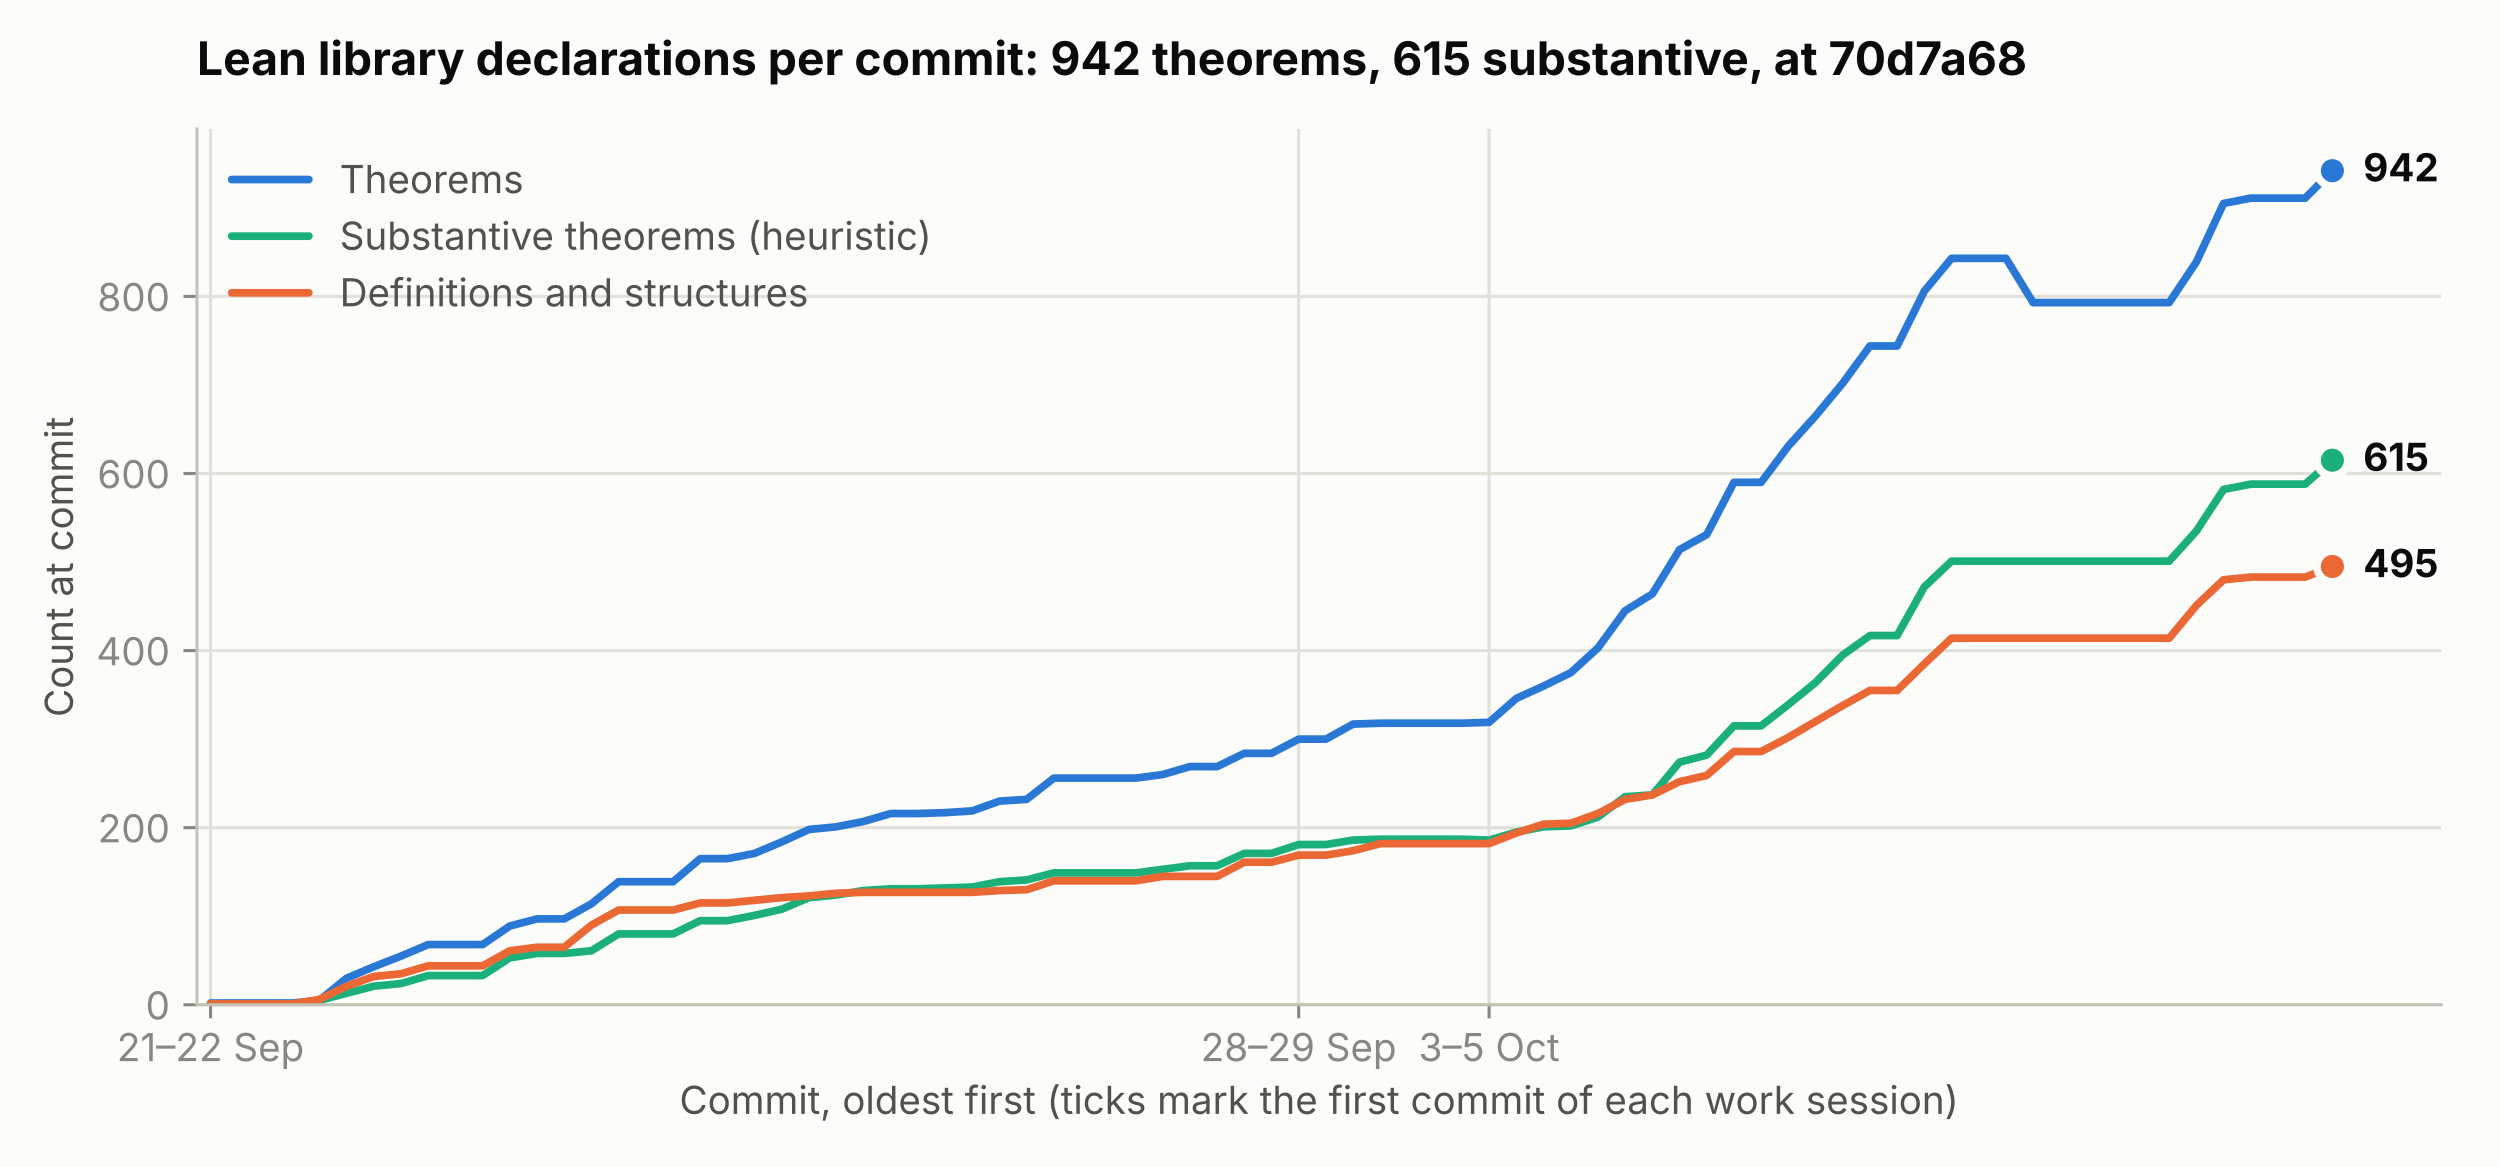
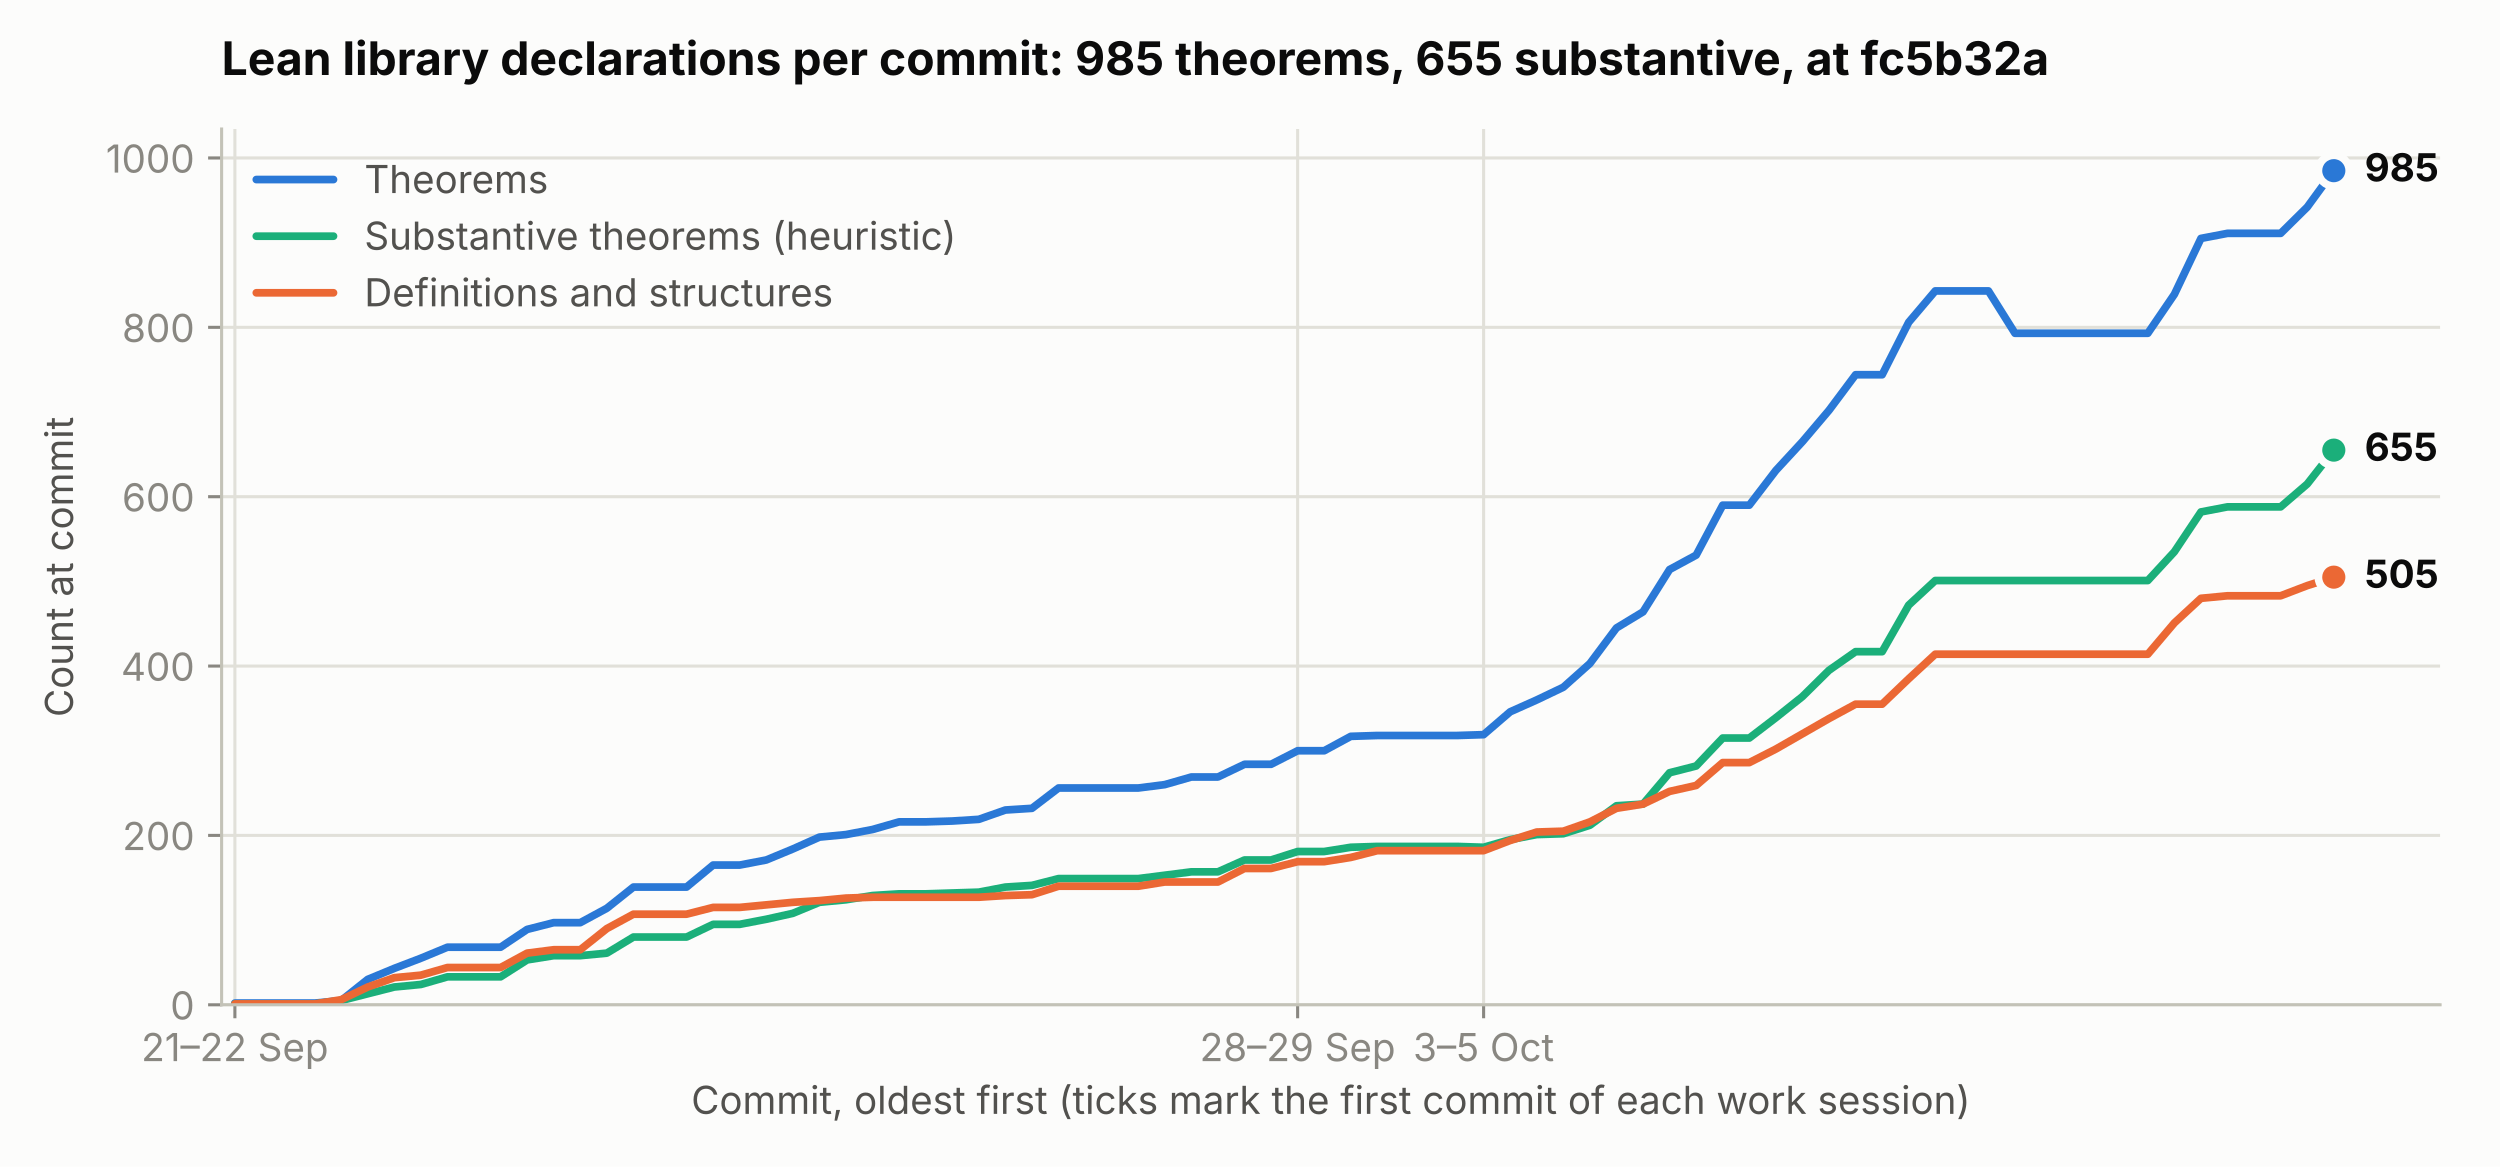
<svg xmlns="http://www.w3.org/2000/svg" xmlns:xlink="http://www.w3.org/1999/xlink" width="648pt" height="302.4pt" viewBox="0 0 648 302.4" version="1.1">
  <defs>
    <style type="text/css">*{stroke-linejoin: round; stroke-linecap: butt}</style>
  </defs>
  <g id="figure_1">
    <g id="patch_1">
      <path d="M 0 302.4 L 648 302.4 L 648 0 L 0 0 z " style="fill: #fcfcfb" />
    </g>
    <g id="axes_1">
      <g id="patch_2">
-         <path d="M 51.05 260.44 L 632.759 260.44 L 632.759 33.44 L 51.05 33.44 z " style="fill: #fcfcfb" />
+         <path d="M 57.44 260.44 L 632.467 260.44 L 632.467 33.44 L 57.44 33.44 z " style="fill: #fcfcfb" />
      </g>
      <g id="matplotlib.axis_1">
        <g id="xtick_1">
          <g id="line2d_1">
-             <path d="M 54.576 260.44 L 54.576 33.44 " clip-path="url(#pcd1c3efda9)" style="fill: none; stroke: #e1e0d9; stroke-width: 0.8; stroke-linecap: square" />
+             <path d="M 60.883 260.44 L 60.883 33.44 " clip-path="url(#p49549947aa)" style="fill: none; stroke: #e1e0d9; stroke-width: 0.8; stroke-linecap: square" />
          </g>
          <g id="line2d_2">
            <defs>
              <path id="m02e6627c96" d="M 0 0 L 0 3.5 " style="stroke: #898781; stroke-width: 0.8" />
            </defs>
            <g>
-               <use xlink:href="#m02e6627c96" x="54.576" y="260.44" style="fill: #898781; stroke: #898781; stroke-width: 0.8" />
+               <use xlink:href="#m02e6627c96" x="60.883" y="260.44" style="fill: #898781; stroke: #898781; stroke-width: 0.8" />
            </g>
          </g>
          <g id="text_1">
-             <text style="font-size: 10px; font-family: 'Inter', 'Helvetica Neue', 'Arial', 'DejaVu Sans', sans-serif; text-anchor: middle; fill: #898781" x="54.576" y="275.038" transform="rotate(-0 54.57551 275.0384)">21–22 Sep</text>
+             <text style="font-size: 10px; font-family: 'Inter', 'Helvetica Neue', 'Arial', 'DejaVu Sans', sans-serif; text-anchor: middle; fill: #898781" x="60.883" y="275.038" transform="rotate(-0 60.88328 275.0384)">21–22 Sep</text>
          </g>
        </g>
        <g id="xtick_2">
          <g id="line2d_3">
-             <path d="M 336.616 260.44 L 336.616 33.44 " clip-path="url(#pcd1c3efda9)" style="fill: none; stroke: #e1e0d9; stroke-width: 0.8; stroke-linecap: square" />
+             <path d="M 336.346 260.44 L 336.346 33.44 " clip-path="url(#p49549947aa)" style="fill: none; stroke: #e1e0d9; stroke-width: 0.8; stroke-linecap: square" />
          </g>
          <g id="line2d_4">
            <g>
-               <use xlink:href="#m02e6627c96" x="336.616" y="260.44" style="fill: #898781; stroke: #898781; stroke-width: 0.8" />
+               <use xlink:href="#m02e6627c96" x="336.346" y="260.44" style="fill: #898781; stroke: #898781; stroke-width: 0.8" />
            </g>
          </g>
          <g id="text_2">
-             <text style="font-size: 10px; font-family: 'Inter', 'Helvetica Neue', 'Arial', 'DejaVu Sans', sans-serif; text-anchor: middle; fill: #898781" x="336.616" y="275.038" transform="rotate(-0 336.6163 275.0384)">28–29 Sep</text>
+             <text style="font-size: 10px; font-family: 'Inter', 'Helvetica Neue', 'Arial', 'DejaVu Sans', sans-serif; text-anchor: middle; fill: #898781" x="336.346" y="275.038" transform="rotate(-0 336.3455 275.0384)">28–29 Sep</text>
          </g>
        </g>
        <g id="xtick_3">
          <g id="line2d_5">
-             <path d="M 385.973 260.44 L 385.973 33.44 " clip-path="url(#pcd1c3efda9)" style="fill: none; stroke: #e1e0d9; stroke-width: 0.8; stroke-linecap: square" />
+             <path d="M 384.551 260.44 L 384.551 33.44 " clip-path="url(#p49549947aa)" style="fill: none; stroke: #e1e0d9; stroke-width: 0.8; stroke-linecap: square" />
          </g>
          <g id="line2d_6">
            <g>
-               <use xlink:href="#m02e6627c96" x="385.973" y="260.44" style="fill: #898781; stroke: #898781; stroke-width: 0.8" />
+               <use xlink:href="#m02e6627c96" x="384.551" y="260.44" style="fill: #898781; stroke: #898781; stroke-width: 0.8" />
            </g>
          </g>
          <g id="text_3">
-             <text style="font-size: 10px; font-family: 'Inter', 'Helvetica Neue', 'Arial', 'DejaVu Sans', sans-serif; text-anchor: middle; fill: #898781" x="385.973" y="275.038" transform="rotate(-0 385.9734 275.0384)">3–5 Oct</text>
+             <text style="font-size: 10px; font-family: 'Inter', 'Helvetica Neue', 'Arial', 'DejaVu Sans', sans-serif; text-anchor: middle; fill: #898781" x="384.551" y="275.038" transform="rotate(-0 384.5514 275.0384)">3–5 Oct</text>
          </g>
        </g>
        <g id="text_4">
-           <text style="font-size: 10px; font-family: 'Inter', 'Helvetica Neue', 'Arial', 'DejaVu Sans', sans-serif; text-anchor: middle; fill: #52514e" x="341.905" y="288.717" transform="rotate(-0 341.9045 288.7166)">Commit, oldest first (ticks mark the first commit of each work session)</text>
+           <text style="font-size: 10px; font-family: 'Inter', 'Helvetica Neue', 'Arial', 'DejaVu Sans', sans-serif; text-anchor: middle; fill: #52514e" x="344.954" y="288.717" transform="rotate(-0 344.9537 288.7166)">Commit, oldest first (ticks mark the first commit of each work session)</text>
        </g>
      </g>
      <g id="matplotlib.axis_2">
        <g id="ytick_1">
          <g id="line2d_7">
-             <path d="M 51.05 260.44 L 632.759 260.44 " clip-path="url(#pcd1c3efda9)" style="fill: none; stroke: #e1e0d9; stroke-width: 0.8; stroke-linecap: square" />
+             <path d="M 57.44 260.44 L 632.467 260.44 " clip-path="url(#p49549947aa)" style="fill: none; stroke: #e1e0d9; stroke-width: 0.8; stroke-linecap: square" />
          </g>
          <g id="line2d_8">
            <defs>
              <path id="mba09e6026b" d="M 0 0 L -3.5 0 " style="stroke: #898781; stroke-width: 0.8" />
            </defs>
            <g>
-               <use xlink:href="#mba09e6026b" x="51.05" y="260.44" style="fill: #898781; stroke: #898781; stroke-width: 0.8" />
+               <use xlink:href="#mba09e6026b" x="57.44" y="260.44" style="fill: #898781; stroke: #898781; stroke-width: 0.8" />
            </g>
          </g>
          <g id="text_5">
-             <text style="font-size: 10px; font-family: 'Inter', 'Helvetica Neue', 'Arial', 'DejaVu Sans', sans-serif; text-anchor: end; fill: #898781" x="44.05" y="264.239" transform="rotate(-0 44.05 264.2392)">0</text>
+             <text style="font-size: 10px; font-family: 'Inter', 'Helvetica Neue', 'Arial', 'DejaVu Sans', sans-serif; text-anchor: end; fill: #898781" x="50.44" y="264.239" transform="rotate(-0 50.44 264.2392)">0</text>
          </g>
        </g>
        <g id="ytick_2">
          <g id="line2d_9">
-             <path d="M 51.05 214.537 L 632.759 214.537 " clip-path="url(#pcd1c3efda9)" style="fill: none; stroke: #e1e0d9; stroke-width: 0.8; stroke-linecap: square" />
+             <path d="M 57.44 216.541 L 632.467 216.541 " clip-path="url(#p49549947aa)" style="fill: none; stroke: #e1e0d9; stroke-width: 0.8; stroke-linecap: square" />
          </g>
          <g id="line2d_10">
            <g>
-               <use xlink:href="#mba09e6026b" x="51.05" y="214.537" style="fill: #898781; stroke: #898781; stroke-width: 0.8" />
+               <use xlink:href="#mba09e6026b" x="57.44" y="216.541" style="fill: #898781; stroke: #898781; stroke-width: 0.8" />
            </g>
          </g>
          <g id="text_6">
-             <text style="font-size: 10px; font-family: 'Inter', 'Helvetica Neue', 'Arial', 'DejaVu Sans', sans-serif; text-anchor: end; fill: #898781" x="44.05" y="218.337" transform="rotate(-0 44.05 218.3366)">200</text>
+             <text style="font-size: 10px; font-family: 'Inter', 'Helvetica Neue', 'Arial', 'DejaVu Sans', sans-serif; text-anchor: end; fill: #898781" x="50.44" y="220.341" transform="rotate(-0 50.44 220.3406)">200</text>
          </g>
        </g>
        <g id="ytick_3">
          <g id="line2d_11">
-             <path d="M 51.05 168.635 L 632.759 168.635 " clip-path="url(#pcd1c3efda9)" style="fill: none; stroke: #e1e0d9; stroke-width: 0.8; stroke-linecap: square" />
+             <path d="M 57.44 172.643 L 632.467 172.643 " clip-path="url(#p49549947aa)" style="fill: none; stroke: #e1e0d9; stroke-width: 0.8; stroke-linecap: square" />
          </g>
          <g id="line2d_12">
            <g>
-               <use xlink:href="#mba09e6026b" x="51.05" y="168.635" style="fill: #898781; stroke: #898781; stroke-width: 0.8" />
+               <use xlink:href="#mba09e6026b" x="57.44" y="172.643" style="fill: #898781; stroke: #898781; stroke-width: 0.8" />
            </g>
          </g>
          <g id="text_7">
-             <text style="font-size: 10px; font-family: 'Inter', 'Helvetica Neue', 'Arial', 'DejaVu Sans', sans-serif; text-anchor: end; fill: #898781" x="44.05" y="172.434" transform="rotate(-0 44.05 172.434)">400</text>
+             <text style="font-size: 10px; font-family: 'Inter', 'Helvetica Neue', 'Arial', 'DejaVu Sans', sans-serif; text-anchor: end; fill: #898781" x="50.44" y="176.442" transform="rotate(-0 50.44 176.4419)">400</text>
          </g>
        </g>
        <g id="ytick_4">
          <g id="line2d_13">
-             <path d="M 51.05 122.732 L 632.759 122.732 " clip-path="url(#pcd1c3efda9)" style="fill: none; stroke: #e1e0d9; stroke-width: 0.8; stroke-linecap: square" />
+             <path d="M 57.44 128.744 L 632.467 128.744 " clip-path="url(#p49549947aa)" style="fill: none; stroke: #e1e0d9; stroke-width: 0.8; stroke-linecap: square" />
          </g>
          <g id="line2d_14">
            <g>
-               <use xlink:href="#mba09e6026b" x="51.05" y="122.732" style="fill: #898781; stroke: #898781; stroke-width: 0.8" />
+               <use xlink:href="#mba09e6026b" x="57.44" y="128.744" style="fill: #898781; stroke: #898781; stroke-width: 0.8" />
            </g>
          </g>
          <g id="text_8">
-             <text style="font-size: 10px; font-family: 'Inter', 'Helvetica Neue', 'Arial', 'DejaVu Sans', sans-serif; text-anchor: end; fill: #898781" x="44.05" y="126.531" transform="rotate(-0 44.05 126.5313)">600</text>
+             <text style="font-size: 10px; font-family: 'Inter', 'Helvetica Neue', 'Arial', 'DejaVu Sans', sans-serif; text-anchor: end; fill: #898781" x="50.44" y="132.543" transform="rotate(-0 50.44 132.5432)">600</text>
          </g>
        </g>
        <g id="ytick_5">
          <g id="line2d_15">
-             <path d="M 51.05 76.829 L 632.759 76.829 " clip-path="url(#pcd1c3efda9)" style="fill: none; stroke: #e1e0d9; stroke-width: 0.8; stroke-linecap: square" />
+             <path d="M 57.44 84.845 L 632.467 84.845 " clip-path="url(#p49549947aa)" style="fill: none; stroke: #e1e0d9; stroke-width: 0.8; stroke-linecap: square" />
          </g>
          <g id="line2d_16">
            <g>
-               <use xlink:href="#mba09e6026b" x="51.05" y="76.829" style="fill: #898781; stroke: #898781; stroke-width: 0.8" />
+               <use xlink:href="#mba09e6026b" x="57.44" y="84.845" style="fill: #898781; stroke: #898781; stroke-width: 0.8" />
            </g>
          </g>
          <g id="text_9">
-             <text style="font-size: 10px; font-family: 'Inter', 'Helvetica Neue', 'Arial', 'DejaVu Sans', sans-serif; text-anchor: end; fill: #898781" x="44.05" y="80.629" transform="rotate(-0 44.05 80.62868)">800</text>
-           </g>
-         </g>
-         <g id="text_10">
-           <text style="font-size: 10px; font-family: 'Inter', 'Helvetica Neue', 'Arial', 'DejaVu Sans', sans-serif; text-anchor: middle; fill: #52514e" x="18.883" y="146.94" transform="rotate(-90 18.88281 146.94)">Count at commit</text>
-         </g>
-       </g>
-       <g id="line2d_17">
-         <path d="M 54.576 259.981 L 61.627 259.981 L 68.678 259.981 L 75.729 259.981 L 82.78 259.292 L 89.831 253.555 L 96.882 250.571 L 103.933 247.817 L 110.984 244.833 L 118.035 244.833 L 125.086 244.833 L 132.137 240.013 L 139.188 238.177 L 146.239 238.177 L 153.29 234.275 L 160.341 228.538 L 167.392 228.538 L 174.443 228.538 L 181.494 222.57 L 188.545 222.57 L 195.596 221.193 L 202.647 218.21 L 209.698 214.996 L 216.749 214.308 L 223.8 212.931 L 230.851 210.865 L 237.902 210.865 L 244.953 210.636 L 252.004 210.177 L 259.055 207.652 L 266.106 207.193 L 273.157 201.685 L 280.208 201.685 L 287.259 201.685 L 294.31 201.685 L 301.361 200.767 L 308.412 198.701 L 315.463 198.701 L 322.514 195.258 L 329.565 195.258 L 336.616 191.586 L 343.667 191.586 L 350.718 187.684 L 357.769 187.455 L 364.82 187.455 L 371.871 187.455 L 378.922 187.455 L 385.973 187.225 L 393.024 181.028 L 400.075 177.815 L 407.126 174.373 L 414.177 167.946 L 421.229 158.307 L 428.28 153.946 L 435.331 142.47 L 442.382 138.569 L 449.433 125.027 L 456.484 125.027 L 463.535 115.617 L 470.586 107.814 L 477.637 99.322 L 484.688 89.682 L 491.739 89.682 L 498.79 75.452 L 505.841 66.96 L 512.892 66.96 L 519.943 66.96 L 526.994 78.436 L 534.045 78.436 L 541.096 78.436 L 548.147 78.436 L 555.198 78.436 L 562.249 78.436 L 569.3 67.878 L 576.351 52.731 L 583.402 51.354 L 590.453 51.354 L 597.504 51.354 L 604.555 44.239 " clip-path="url(#pcd1c3efda9)" style="fill: none; stroke: #2a78d6; stroke-width: 2; stroke-linecap: round" />
-       </g>
-       <g id="line2d_18">
+             <text style="font-size: 10px; font-family: 'Inter', 'Helvetica Neue', 'Arial', 'DejaVu Sans', sans-serif; text-anchor: end; fill: #898781" x="50.44" y="88.645" transform="rotate(-0 50.44 88.64456)">800</text>
+           </g>
+         </g>
+         <g id="ytick_6">
+           <g id="line2d_17">
+             <path d="M 57.44 40.947 L 632.467 40.947 " clip-path="url(#p49549947aa)" style="fill: none; stroke: #e1e0d9; stroke-width: 0.8; stroke-linecap: square" />
+           </g>
+           <g id="line2d_18">
+             <g>
+               <use xlink:href="#mba09e6026b" x="57.44" y="40.947" style="fill: #898781; stroke: #898781; stroke-width: 0.8" />
+             </g>
+           </g>
+           <g id="text_10">
+             <text style="font-size: 10px; font-family: 'Inter', 'Helvetica Neue', 'Arial', 'DejaVu Sans', sans-serif; text-anchor: end; fill: #898781" x="50.44" y="44.746" transform="rotate(-0 50.44 44.74589)">1000</text>
+           </g>
+         </g>
+         <g id="text_11">
+           <text style="font-size: 10px; font-family: 'Inter', 'Helvetica Neue', 'Arial', 'DejaVu Sans', sans-serif; text-anchor: middle; fill: #52514e" x="18.91" y="146.94" transform="rotate(-90 18.91031 146.94)">Count at commit</text>
+         </g>
+       </g>
+       <g id="line2d_19">
+         <path d="M 60.883 260.001 L 67.77 260.001 L 74.656 260.001 L 81.543 260.001 L 88.43 259.343 L 95.316 253.855 L 102.203 251.002 L 109.089 248.368 L 115.976 245.514 L 122.862 245.514 L 129.749 245.514 L 136.635 240.905 L 143.522 239.149 L 150.409 239.149 L 157.295 235.418 L 164.182 229.93 L 171.068 229.93 L 177.955 229.93 L 184.841 224.224 L 191.728 224.224 L 198.614 222.907 L 205.501 220.053 L 212.388 216.98 L 219.274 216.322 L 226.161 215.005 L 233.047 213.029 L 239.934 213.029 L 246.82 212.81 L 253.707 212.371 L 260.593 209.957 L 267.48 209.518 L 274.367 204.25 L 281.253 204.25 L 288.14 204.25 L 295.026 204.25 L 301.913 203.372 L 308.799 201.396 L 315.686 201.396 L 322.572 198.104 L 329.459 198.104 L 336.346 194.592 L 343.232 194.592 L 350.119 190.861 L 357.005 190.641 L 363.892 190.641 L 370.778 190.641 L 377.665 190.641 L 384.551 190.422 L 391.438 184.495 L 398.325 181.422 L 405.211 178.13 L 412.098 171.984 L 418.984 162.765 L 425.871 158.595 L 432.757 147.62 L 439.644 143.889 L 446.53 130.939 L 453.417 130.939 L 460.304 121.94 L 467.19 114.477 L 474.077 106.356 L 480.963 97.137 L 487.85 97.137 L 494.736 83.528 L 501.623 75.407 L 508.509 75.407 L 515.396 75.407 L 522.283 86.382 L 529.169 86.382 L 536.056 86.382 L 542.942 86.382 L 549.829 86.382 L 556.715 86.382 L 563.602 76.285 L 570.488 61.799 L 577.375 60.482 L 584.262 60.482 L 591.148 60.482 L 598.035 53.677 L 604.921 44.239 " clip-path="url(#p49549947aa)" style="fill: none; stroke: #2a78d6; stroke-width: 2; stroke-linecap: round" />
+       </g>
+       <g id="line2d_20">
        <defs>
          <path id="m0a6db412ab" d="M 0 4 C 1.061 4 2.078 3.579 2.828 2.828 C 3.579 2.078 4 1.061 4 0 C 4 -1.061 3.579 -2.078 2.828 -2.828 C 2.078 -3.579 1.061 -4 0 -4 C -1.061 -4 -2.078 -3.579 -2.828 -2.828 C -3.579 -2.078 -4 -1.061 -4 0 C -4 1.061 -3.579 2.078 -2.828 2.828 C -2.078 3.579 -1.061 4 0 4 z " style="stroke: #fcfcfb; stroke-width: 2" />
        </defs>
-         <g clip-path="url(#pcd1c3efda9)">
-           <use xlink:href="#m0a6db412ab" x="604.555" y="44.239" style="fill: #2a78d6; stroke: #fcfcfb; stroke-width: 2" />
-         </g>
-       </g>
-       <g id="line2d_19">
-         <path d="M 54.576 260.21 L 61.627 260.21 L 68.678 260.21 L 75.729 260.21 L 82.78 259.292 L 89.831 257.456 L 96.882 255.62 L 103.933 254.932 L 110.984 252.866 L 118.035 252.866 L 125.086 252.866 L 132.137 248.276 L 139.188 247.128 L 146.239 247.128 L 153.29 246.44 L 160.341 242.079 L 167.392 242.079 L 174.443 242.079 L 181.494 238.636 L 188.545 238.636 L 195.596 237.259 L 202.647 235.653 L 209.698 232.669 L 216.749 231.98 L 223.8 230.833 L 230.851 230.374 L 237.902 230.374 L 244.953 230.144 L 252.004 229.915 L 259.055 228.538 L 266.106 228.079 L 273.157 226.243 L 280.208 226.243 L 287.259 226.243 L 294.31 226.243 L 301.361 225.324 L 308.412 224.406 L 315.463 224.406 L 322.514 221.193 L 329.565 221.193 L 336.616 218.898 L 343.667 218.898 L 350.718 217.751 L 357.769 217.521 L 364.82 217.521 L 371.871 217.521 L 378.922 217.521 L 385.973 217.751 L 393.024 215.685 L 400.075 214.308 L 407.126 214.078 L 414.177 211.783 L 421.229 206.504 L 428.28 206.045 L 435.331 197.553 L 442.382 195.717 L 449.433 188.143 L 456.484 188.143 L 463.535 182.635 L 470.586 176.897 L 477.637 169.782 L 484.688 164.733 L 491.739 164.733 L 498.79 152.11 L 505.841 145.454 L 512.892 145.454 L 519.943 145.454 L 526.994 145.454 L 534.045 145.454 L 541.096 145.454 L 548.147 145.454 L 555.198 145.454 L 562.249 145.454 L 569.3 137.65 L 576.351 126.863 L 583.402 125.486 L 590.453 125.486 L 597.504 125.486 L 604.555 119.289 " clip-path="url(#pcd1c3efda9)" style="fill: none; stroke: #1baf7a; stroke-width: 2; stroke-linecap: round" />
-       </g>
-       <g id="line2d_20">
+         <g clip-path="url(#p49549947aa)">
+           <use xlink:href="#m0a6db412ab" x="604.921" y="44.239" style="fill: #2a78d6; stroke: #fcfcfb; stroke-width: 2" />
+         </g>
+       </g>
+       <g id="line2d_21">
+         <path d="M 60.883 260.221 L 67.77 260.221 L 74.656 260.221 L 81.543 260.221 L 88.43 259.343 L 95.316 257.587 L 102.203 255.831 L 109.089 255.172 L 115.976 253.197 L 122.862 253.197 L 129.749 253.197 L 136.635 248.807 L 143.522 247.709 L 150.409 247.709 L 157.295 247.051 L 164.182 242.881 L 171.068 242.881 L 177.955 242.881 L 184.841 239.588 L 191.728 239.588 L 198.614 238.271 L 205.501 236.735 L 212.388 233.881 L 219.274 233.223 L 226.161 232.125 L 233.047 231.686 L 239.934 231.686 L 246.82 231.467 L 253.707 231.247 L 260.593 229.93 L 267.48 229.491 L 274.367 227.735 L 281.253 227.735 L 288.14 227.735 L 295.026 227.735 L 301.913 226.858 L 308.799 225.98 L 315.686 225.98 L 322.572 222.907 L 329.459 222.907 L 336.346 220.712 L 343.232 220.712 L 350.119 219.614 L 357.005 219.395 L 363.892 219.395 L 370.778 219.395 L 377.665 219.395 L 384.551 219.614 L 391.438 217.639 L 398.325 216.322 L 405.211 216.102 L 412.098 213.907 L 418.984 208.859 L 425.871 208.42 L 432.757 200.299 L 439.644 198.543 L 446.53 191.3 L 453.417 191.3 L 460.304 186.032 L 467.19 180.544 L 474.077 173.74 L 480.963 168.911 L 487.85 168.911 L 494.736 156.839 L 501.623 150.474 L 508.509 150.474 L 515.396 150.474 L 522.283 150.474 L 529.169 150.474 L 536.056 150.474 L 542.942 150.474 L 549.829 150.474 L 556.715 150.474 L 563.602 143.011 L 570.488 132.695 L 577.375 131.378 L 584.262 131.378 L 591.148 131.378 L 598.035 125.452 L 604.921 116.672 " clip-path="url(#p49549947aa)" style="fill: none; stroke: #1baf7a; stroke-width: 2; stroke-linecap: round" />
+       </g>
+       <g id="line2d_22">
        <defs>
          <path id="m3a7581996c" d="M 0 4 C 1.061 4 2.078 3.579 2.828 2.828 C 3.579 2.078 4 1.061 4 0 C 4 -1.061 3.579 -2.078 2.828 -2.828 C 2.078 -3.579 1.061 -4 0 -4 C -1.061 -4 -2.078 -3.579 -2.828 -2.828 C -3.579 -2.078 -4 -1.061 -4 0 C -4 1.061 -3.579 2.078 -2.828 2.828 C -2.078 3.579 -1.061 4 0 4 z " style="stroke: #fcfcfb; stroke-width: 2" />
        </defs>
-         <g clip-path="url(#pcd1c3efda9)">
-           <use xlink:href="#m3a7581996c" x="604.555" y="119.289" style="fill: #1baf7a; stroke: #fcfcfb; stroke-width: 2" />
-         </g>
-       </g>
-       <g id="line2d_21">
-         <path d="M 54.576 260.21 L 61.627 260.21 L 68.678 260.21 L 75.729 260.21 L 82.78 259.063 L 89.831 255.62 L 96.882 253.096 L 103.933 252.407 L 110.984 250.341 L 118.035 250.341 L 125.086 250.341 L 132.137 246.44 L 139.188 245.522 L 146.239 245.522 L 153.29 239.784 L 160.341 235.882 L 167.392 235.882 L 174.443 235.882 L 181.494 234.046 L 188.545 234.046 L 195.596 233.357 L 202.647 232.669 L 209.698 232.21 L 216.749 231.521 L 223.8 231.292 L 230.851 231.292 L 237.902 231.292 L 244.953 231.292 L 252.004 231.292 L 259.055 230.833 L 266.106 230.603 L 273.157 228.308 L 280.208 228.308 L 287.259 228.308 L 294.31 228.308 L 301.361 227.161 L 308.412 227.161 L 315.463 227.161 L 322.514 223.488 L 329.565 223.488 L 336.616 221.652 L 343.667 221.652 L 350.718 220.505 L 357.769 218.669 L 364.82 218.669 L 371.871 218.669 L 378.922 218.669 L 385.973 218.669 L 393.024 215.914 L 400.075 213.619 L 407.126 213.39 L 414.177 210.865 L 421.229 207.193 L 428.28 206.045 L 435.331 202.603 L 442.382 200.996 L 449.433 194.799 L 456.484 194.799 L 463.535 191.127 L 470.586 186.996 L 477.637 182.865 L 484.688 178.963 L 491.739 178.963 L 498.79 172.077 L 505.841 165.422 L 512.892 165.422 L 519.943 165.422 L 526.994 165.422 L 534.045 165.422 L 541.096 165.422 L 548.147 165.422 L 555.198 165.422 L 562.249 165.422 L 569.3 156.93 L 576.351 150.274 L 583.402 149.585 L 590.453 149.585 L 597.504 149.585 L 604.555 146.831 " clip-path="url(#pcd1c3efda9)" style="fill: none; stroke: #eb6834; stroke-width: 2; stroke-linecap: round" />
-       </g>
-       <g id="line2d_22">
+         <g clip-path="url(#p49549947aa)">
+           <use xlink:href="#m3a7581996c" x="604.921" y="116.672" style="fill: #1baf7a; stroke: #fcfcfb; stroke-width: 2" />
+         </g>
+       </g>
+       <g id="line2d_23">
+         <path d="M 60.883 260.221 L 67.77 260.221 L 74.656 260.221 L 81.543 260.221 L 88.43 259.123 L 95.316 255.831 L 102.203 253.416 L 109.089 252.758 L 115.976 250.782 L 122.862 250.782 L 129.749 250.782 L 136.635 247.051 L 143.522 246.173 L 150.409 246.173 L 157.295 240.686 L 164.182 236.954 L 171.068 236.954 L 177.955 236.954 L 184.841 235.198 L 191.728 235.198 L 198.614 234.54 L 205.501 233.881 L 212.388 233.442 L 219.274 232.784 L 226.161 232.564 L 233.047 232.564 L 239.934 232.564 L 246.82 232.564 L 253.707 232.564 L 260.593 232.125 L 267.48 231.906 L 274.367 229.711 L 281.253 229.711 L 288.14 229.711 L 295.026 229.711 L 301.913 228.613 L 308.799 228.613 L 315.686 228.613 L 322.572 225.102 L 329.459 225.102 L 336.346 223.346 L 343.232 223.346 L 350.119 222.248 L 357.005 220.492 L 363.892 220.492 L 370.778 220.492 L 377.665 220.492 L 384.551 220.492 L 391.438 217.858 L 398.325 215.663 L 405.211 215.444 L 412.098 213.029 L 418.984 209.518 L 425.871 208.42 L 432.757 205.128 L 439.644 203.591 L 446.53 197.665 L 453.417 197.665 L 460.304 194.153 L 467.19 190.202 L 474.077 186.251 L 480.963 182.52 L 487.85 182.52 L 494.736 175.935 L 501.623 169.57 L 508.509 169.57 L 515.396 169.57 L 522.283 169.57 L 529.169 169.57 L 536.056 169.57 L 542.942 169.57 L 549.829 169.57 L 556.715 169.57 L 563.602 161.449 L 570.488 155.083 L 577.375 154.425 L 584.262 154.425 L 591.148 154.425 L 598.035 151.791 L 604.921 149.596 " clip-path="url(#p49549947aa)" style="fill: none; stroke: #eb6834; stroke-width: 2; stroke-linecap: round" />
+       </g>
+       <g id="line2d_24">
        <defs>
          <path id="mdf5fe9879e" d="M 0 4 C 1.061 4 2.078 3.579 2.828 2.828 C 3.579 2.078 4 1.061 4 0 C 4 -1.061 3.579 -2.078 2.828 -2.828 C 2.078 -3.579 1.061 -4 0 -4 C -1.061 -4 -2.078 -3.579 -2.828 -2.828 C -3.579 -2.078 -4 -1.061 -4 0 C -4 1.061 -3.579 2.078 -2.828 2.828 C -2.078 3.579 -1.061 4 0 4 z " style="stroke: #fcfcfb; stroke-width: 2" />
        </defs>
-         <g clip-path="url(#pcd1c3efda9)">
-           <use xlink:href="#mdf5fe9879e" x="604.555" y="146.831" style="fill: #eb6834; stroke: #fcfcfb; stroke-width: 2" />
+         <g clip-path="url(#p49549947aa)">
+           <use xlink:href="#mdf5fe9879e" x="604.921" y="149.596" style="fill: #eb6834; stroke: #fcfcfb; stroke-width: 2" />
        </g>
      </g>
      <g id="patch_3">
-         <path d="M 51.05 260.44 L 51.05 33.44 " style="fill: none; stroke: #c3c2b7; stroke-width: 0.8; stroke-linejoin: miter; stroke-linecap: square" />
+         <path d="M 57.44 260.44 L 57.44 33.44 " style="fill: none; stroke: #c3c2b7; stroke-width: 0.8; stroke-linejoin: miter; stroke-linecap: square" />
      </g>
      <g id="patch_4">
-         <path d="M 51.05 260.44 L 632.759 260.44 " style="fill: none; stroke: #c3c2b7; stroke-width: 0.8; stroke-linejoin: miter; stroke-linecap: square" />
-       </g>
-       <g id="text_11">
-         <text style="font-weight: 700; font-size: 10px; font-family: 'Inter', 'Helvetica Neue', 'Arial', 'DejaVu Sans', sans-serif; text-anchor: start; fill: #0b0b0b" x="612.555" y="46.998" transform="rotate(-0 612.555 46.99797)">942</text>
+         <path d="M 57.44 260.44 L 632.467 260.44 " style="fill: none; stroke: #c3c2b7; stroke-width: 0.8; stroke-linejoin: miter; stroke-linecap: square" />
      </g>
      <g id="text_12">
-         <text style="font-weight: 700; font-size: 10px; font-family: 'Inter', 'Helvetica Neue', 'Arial', 'DejaVu Sans', sans-serif; text-anchor: start; fill: #0b0b0b" x="612.555" y="122.049" transform="rotate(-0 612.555 122.0488)">615</text>
+         <text style="font-weight: 700; font-size: 10px; font-family: 'Inter', 'Helvetica Neue', 'Arial', 'DejaVu Sans', sans-serif; text-anchor: start; fill: #0b0b0b" x="612.921" y="46.998" transform="rotate(-0 612.9213 46.99845)">985</text>
      </g>
      <g id="text_13">
-         <text style="font-weight: 700; font-size: 10px; font-family: 'Inter', 'Helvetica Neue', 'Arial', 'DejaVu Sans', sans-serif; text-anchor: start; fill: #0b0b0b" x="612.555" y="149.59" transform="rotate(-0 612.555 149.5904)">495</text>
+         <text style="font-weight: 700; font-size: 10px; font-family: 'Inter', 'Helvetica Neue', 'Arial', 'DejaVu Sans', sans-serif; text-anchor: start; fill: #0b0b0b" x="612.921" y="119.431" transform="rotate(-0 612.9213 119.4312)">655</text>
      </g>
      <g id="text_14">
-         <text style="font-weight: 700; font-size: 12px; font-family: 'Inter', 'Helvetica Neue', 'Arial', 'DejaVu Sans', sans-serif; text-anchor: start; fill: #0b0b0b" x="51.05" y="19.44" transform="rotate(-0 51.05 19.44)">Lean library declarations per commit: 942 theorems, 615 substantive, at 70d7a68</text>
+         <text style="font-weight: 700; font-size: 10px; font-family: 'Inter', 'Helvetica Neue', 'Arial', 'DejaVu Sans', sans-serif; text-anchor: start; fill: #0b0b0b" x="612.921" y="152.355" transform="rotate(-0 612.9213 152.3552)">505</text>
+       </g>
+       <g id="text_15">
+         <text style="font-weight: 700; font-size: 12px; font-family: 'Inter', 'Helvetica Neue', 'Arial', 'DejaVu Sans', sans-serif; text-anchor: start; fill: #0b0b0b" x="57.44" y="19.44" transform="rotate(-0 57.44 19.44)">Lean library declarations per commit: 985 theorems, 655 substantive, at fc5b32a</text>
      </g>
      <g id="legend_1">
-         <g id="line2d_23">
-           <path d="M 60.05 46.538 L 70.05 46.538 L 80.05 46.538 " style="fill: none; stroke: #2a78d6; stroke-width: 2; stroke-linecap: round" />
-         </g>
-         <g id="text_15">
-           <text style="font-size: 10px; font-family: 'Inter', 'Helvetica Neue', 'Arial', 'DejaVu Sans', sans-serif; text-anchor: start; fill: #52514e" x="88.05" y="50.038" transform="rotate(-0 88.05 50.03844)">Theorems</text>
-         </g>
-         <g id="line2d_24">
-           <path d="M 60.05 61.217 L 70.05 61.217 L 80.05 61.217 " style="fill: none; stroke: #1baf7a; stroke-width: 2; stroke-linecap: round" />
+         <g id="line2d_25">
+           <path d="M 66.44 46.538 L 76.44 46.538 L 86.44 46.538 " style="fill: none; stroke: #2a78d6; stroke-width: 2; stroke-linecap: round" />
        </g>
        <g id="text_16">
-           <text style="font-size: 10px; font-family: 'Inter', 'Helvetica Neue', 'Arial', 'DejaVu Sans', sans-serif; text-anchor: start; fill: #52514e" x="88.05" y="64.717" transform="rotate(-0 88.05 64.71656)">Substantive theorems (heuristic)</text>
-         </g>
-         <g id="line2d_25">
-           <path d="M 60.05 75.895 L 70.05 75.895 L 80.05 75.895 " style="fill: none; stroke: #eb6834; stroke-width: 2; stroke-linecap: round" />
+           <text style="font-size: 10px; font-family: 'Inter', 'Helvetica Neue', 'Arial', 'DejaVu Sans', sans-serif; text-anchor: start; fill: #52514e" x="94.44" y="50.038" transform="rotate(-0 94.44 50.03844)">Theorems</text>
+         </g>
+         <g id="line2d_26">
+           <path d="M 66.44 61.217 L 76.44 61.217 L 86.44 61.217 " style="fill: none; stroke: #1baf7a; stroke-width: 2; stroke-linecap: round" />
        </g>
        <g id="text_17">
-           <text style="font-size: 10px; font-family: 'Inter', 'Helvetica Neue', 'Arial', 'DejaVu Sans', sans-serif; text-anchor: start; fill: #52514e" x="88.05" y="79.395" transform="rotate(-0 88.05 79.39469)">Definitions and structures</text>
+           <text style="font-size: 10px; font-family: 'Inter', 'Helvetica Neue', 'Arial', 'DejaVu Sans', sans-serif; text-anchor: start; fill: #52514e" x="94.44" y="64.717" transform="rotate(-0 94.44 64.71656)">Substantive theorems (heuristic)</text>
+         </g>
+         <g id="line2d_27">
+           <path d="M 66.44 75.895 L 76.44 75.895 L 86.44 75.895 " style="fill: none; stroke: #eb6834; stroke-width: 2; stroke-linecap: round" />
+         </g>
+         <g id="text_18">
+           <text style="font-size: 10px; font-family: 'Inter', 'Helvetica Neue', 'Arial', 'DejaVu Sans', sans-serif; text-anchor: start; fill: #52514e" x="94.44" y="79.395" transform="rotate(-0 94.44 79.39469)">Definitions and structures</text>
        </g>
      </g>
    </g>
  </g>
  <defs>
-     <clipPath id="pcd1c3efda9">
-       <rect x="51.05" y="33.44" width="581.709" height="227" />
+     <clipPath id="p49549947aa">
+       <rect x="57.44" y="33.44" width="575.027" height="227" />
    </clipPath>
  </defs>
</svg>
